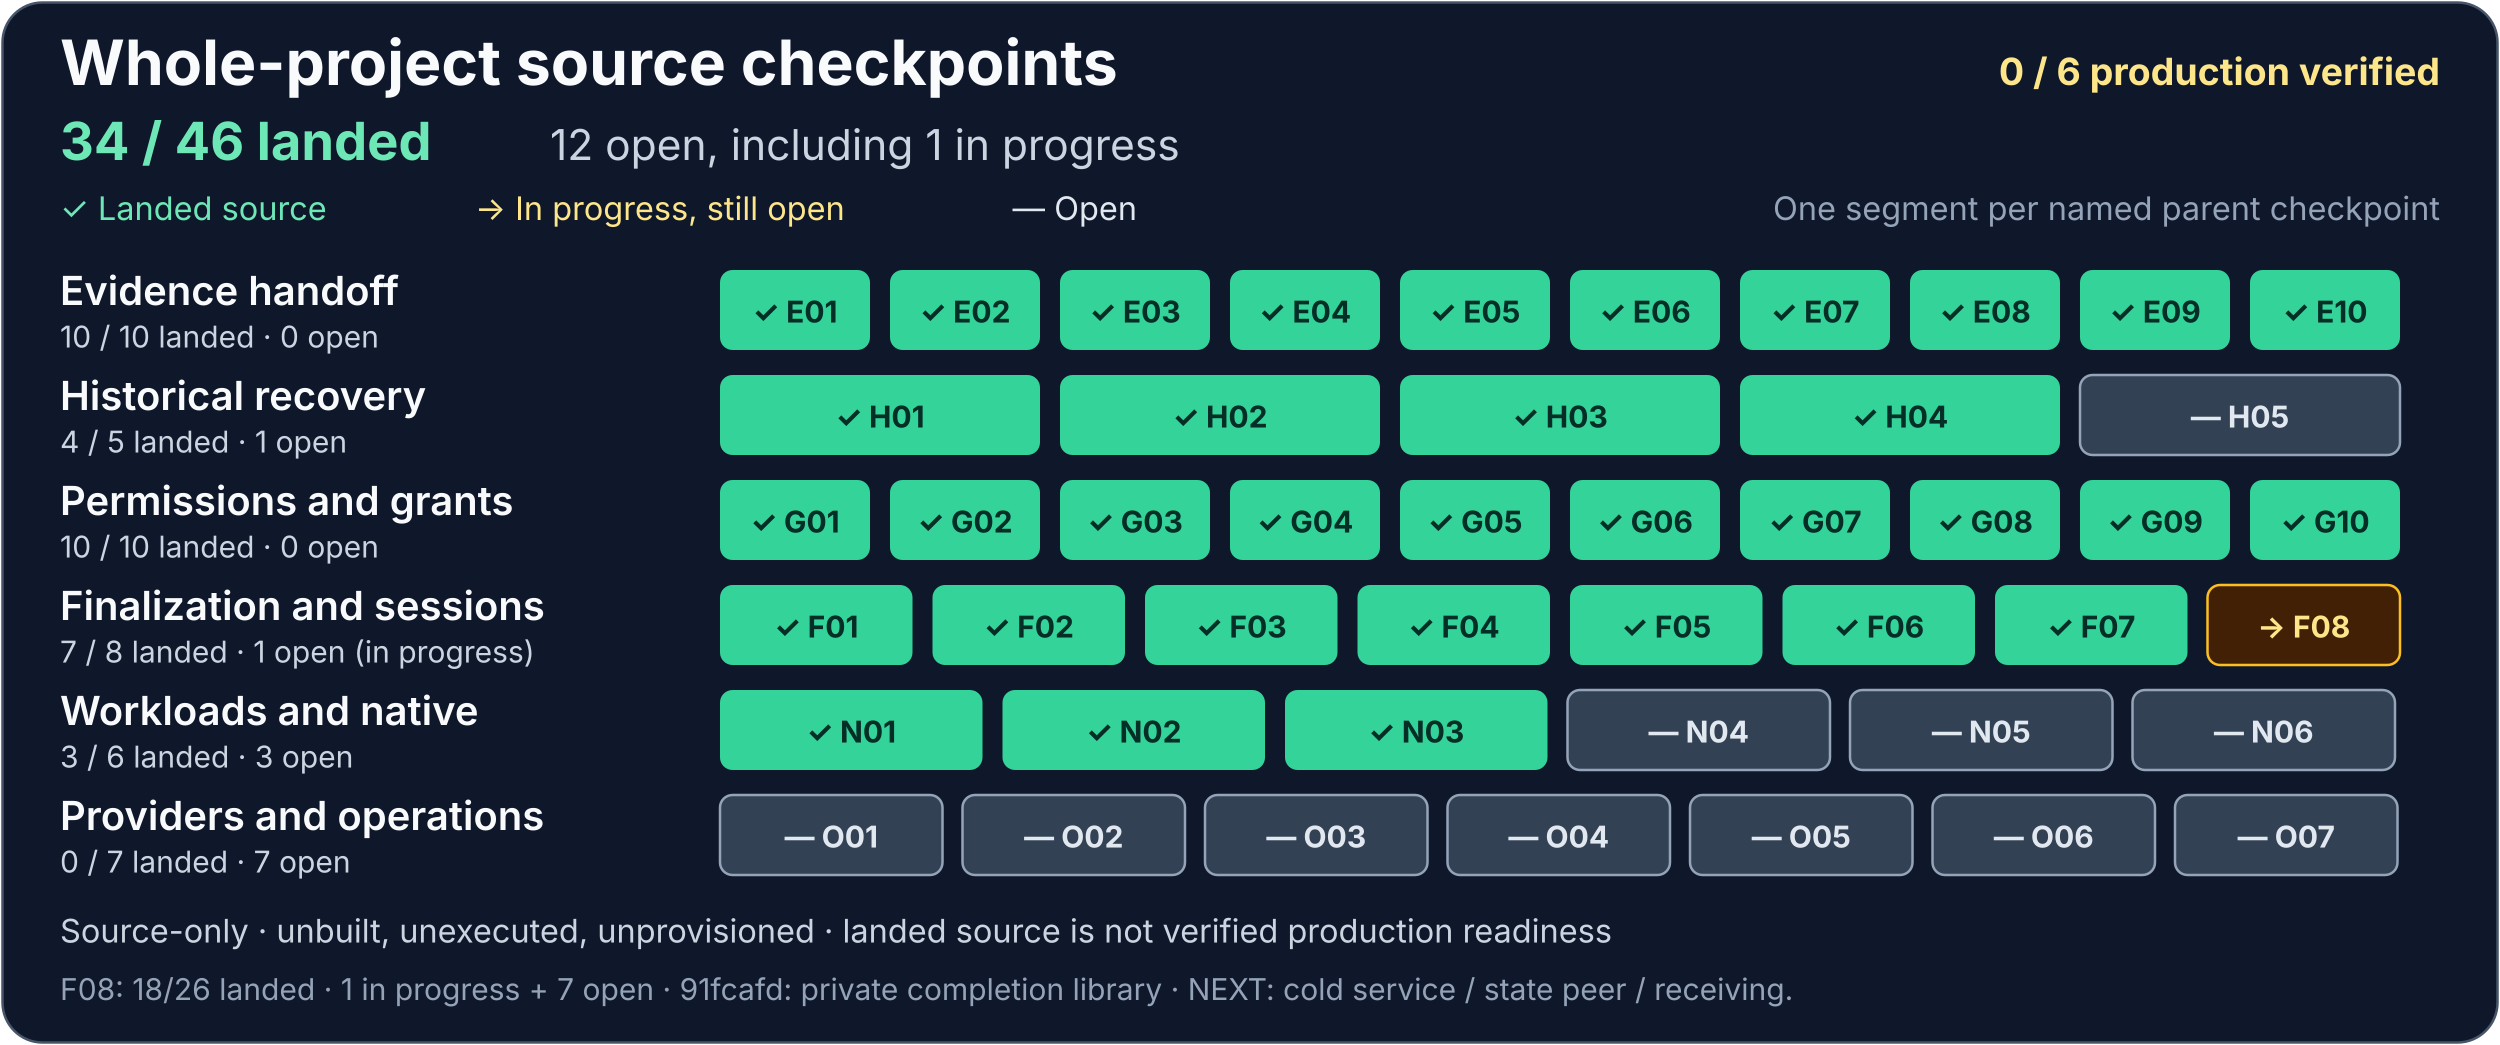
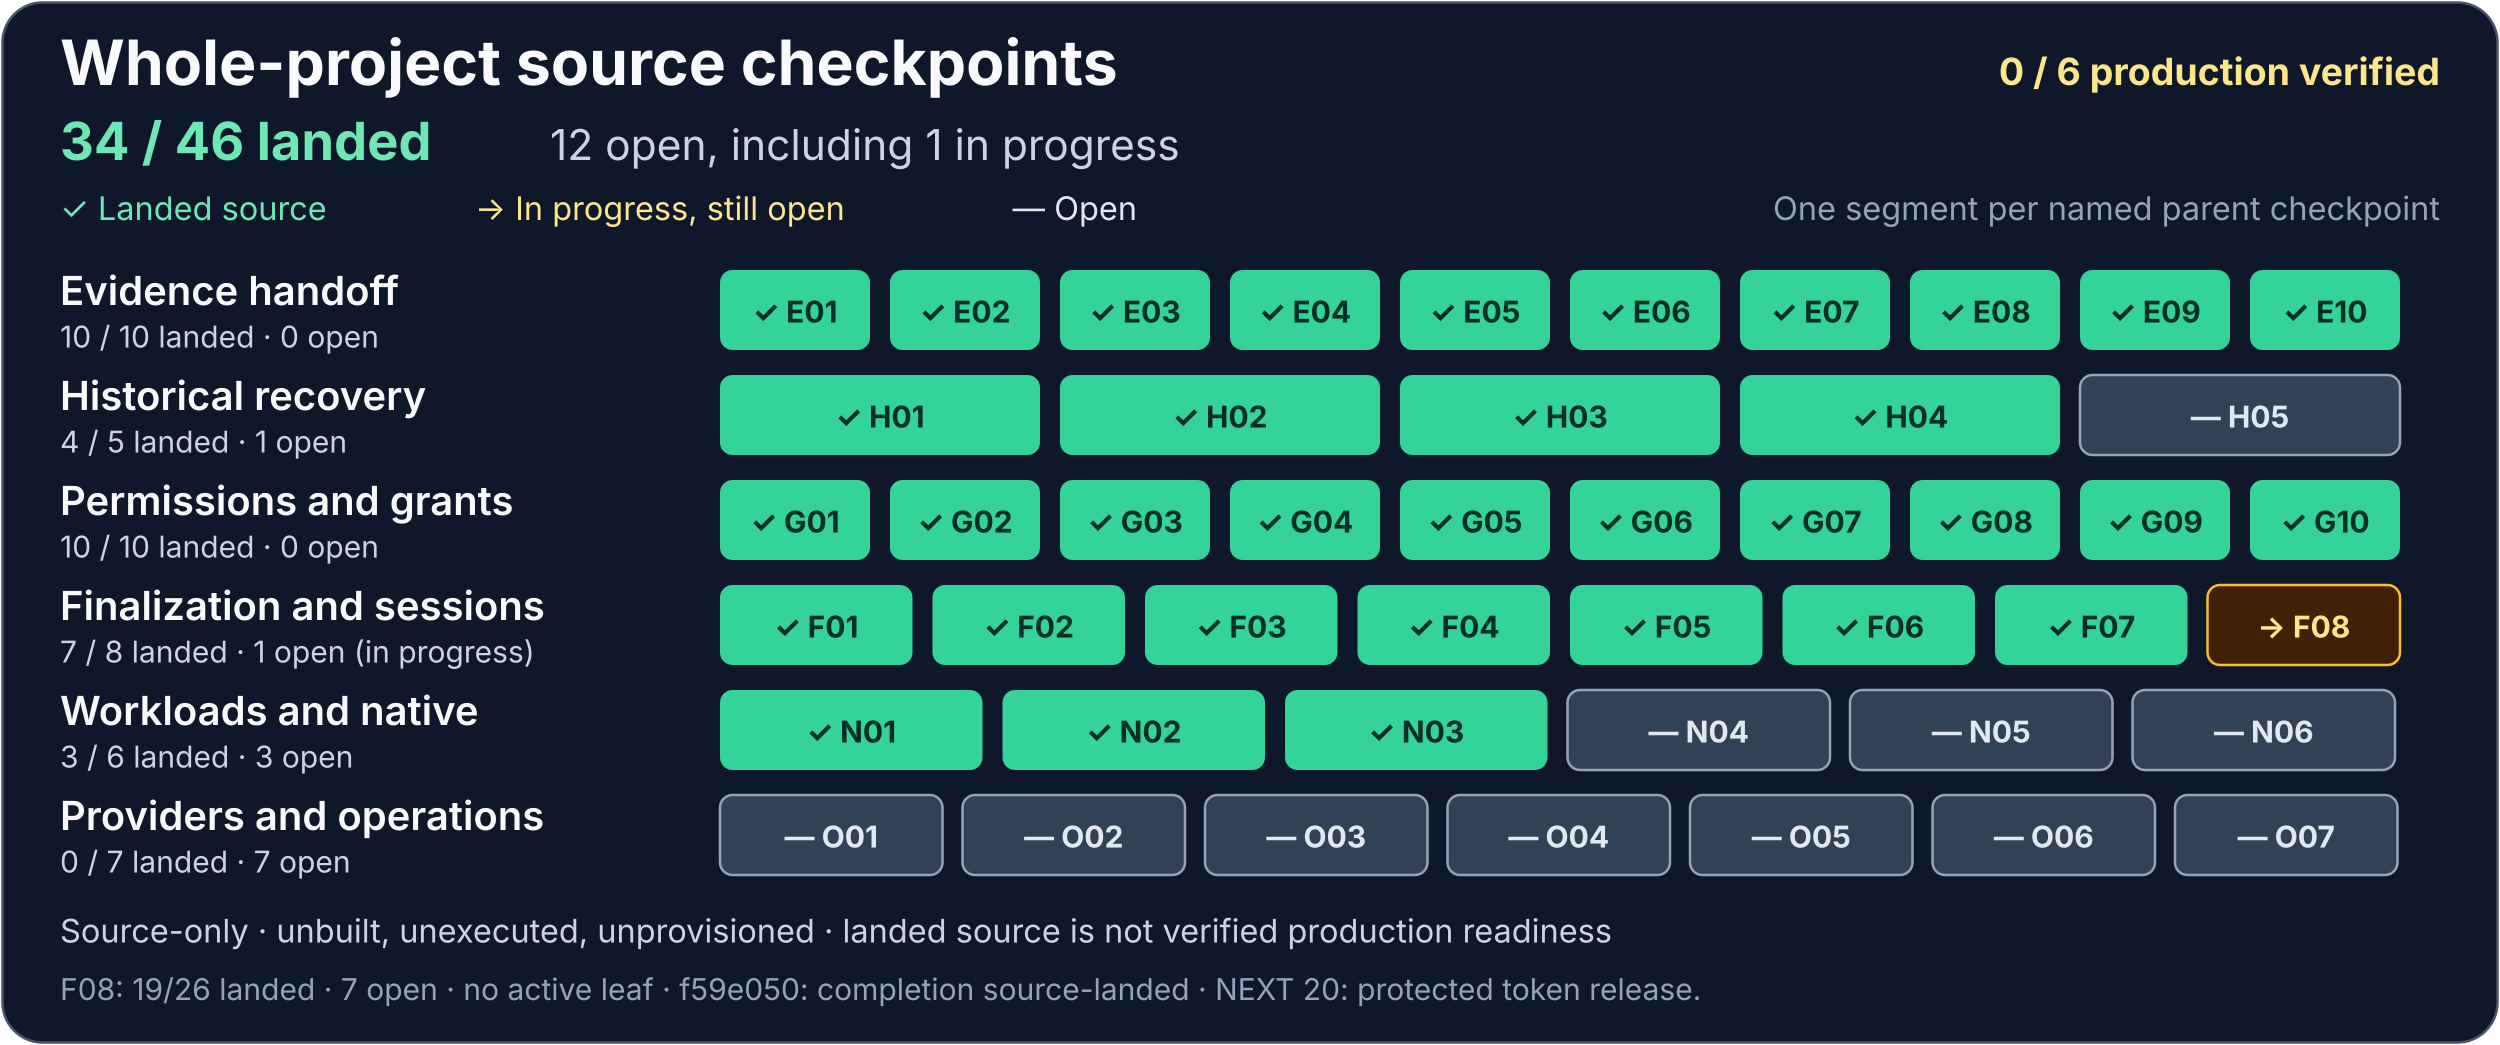
<svg xmlns="http://www.w3.org/2000/svg" width="1000" height="418" viewBox="0 0 1000 418" role="img" aria-labelledby="project-title project-description">
  <rect x="1" y="1" width="998" height="416" rx="16" fill="#0f172a" stroke="#475569" />
  <g font-family="system-ui, -apple-system, Segoe UI, sans-serif">
    <text x="24" y="34" fill="#f8fafc" font-size="25" font-weight="700">Whole-project source checkpoints</text>
    <text x="976" y="34" text-anchor="end" fill="#fde68a" font-size="15" font-weight="700">0 / 6 production verified</text>
    <text x="24" y="64" fill="#6ee7b7" font-size="21" font-weight="700">34 / 46 landed</text>
    <text x="220" y="64" fill="#cbd5e1" font-size="17">12 open, including 1 in progress</text>
    <text x="24" y="88" fill="#6ee7b7" font-size="13">✓ Landed source</text>
    <text x="190" y="88" fill="#fde68a" font-size="13">→ In progress, still open</text>
    <text x="405" y="88" fill="#e2e8f0" font-size="13">— Open</text>
    <text x="976" y="88" text-anchor="end" fill="#94a3b8" font-size="13">One segment per named parent checkpoint</text>
    <g aria-label="Evidence handoff: 10 of 10 landed, zero open">
      <text x="24" y="122" fill="#f8fafc" font-size="16" font-weight="600">Evidence handoff</text>
      <text x="24" y="139" fill="#cbd5e1" font-size="12">10 / 10 landed · 0 open</text>
      <g fill="#34d399">
        <rect x="288" y="108" width="60" height="32" rx="5" />
        <rect x="356" y="108" width="60" height="32" rx="5" />
        <rect x="424" y="108" width="60" height="32" rx="5" />
        <rect x="492" y="108" width="60" height="32" rx="5" />
        <rect x="560" y="108" width="60" height="32" rx="5" />
        <rect x="628" y="108" width="60" height="32" rx="5" />
        <rect x="696" y="108" width="60" height="32" rx="5" />
        <rect x="764" y="108" width="60" height="32" rx="5" />
        <rect x="832" y="108" width="60" height="32" rx="5" />
        <rect x="900" y="108" width="60" height="32" rx="5" />
      </g>
      <g fill="#052e26" font-size="12" font-weight="700" text-anchor="middle">
        <text x="318" y="129">✓ E01</text>
        <text x="386" y="129">✓ E02</text>
        <text x="454" y="129">✓ E03</text>
        <text x="522" y="129">✓ E04</text>
        <text x="590" y="129">✓ E05</text>
        <text x="658" y="129">✓ E06</text>
        <text x="726" y="129">✓ E07</text>
        <text x="794" y="129">✓ E08</text>
        <text x="862" y="129">✓ E09</text>
        <text x="930" y="129">✓ E10</text>
      </g>
    </g>
    <g aria-label="Historical recovery: 4 of 5 landed, one open">
      <text x="24" y="164" fill="#f8fafc" font-size="16" font-weight="600">Historical recovery</text>
      <text x="24" y="181" fill="#cbd5e1" font-size="12">4 / 5 landed · 1 open</text>
      <g fill="#34d399">
        <rect x="288" y="150" width="128" height="32" rx="5" />
        <rect x="424" y="150" width="128" height="32" rx="5" />
        <rect x="560" y="150" width="128" height="32" rx="5" />
        <rect x="696" y="150" width="128" height="32" rx="5" />
      </g>
      <rect x="832" y="150" width="128" height="32" rx="5" fill="#334155" stroke="#94a3b8" />
      <g fill="#052e26" font-size="12" font-weight="700" text-anchor="middle">
        <text x="352" y="171">✓ H01</text>
        <text x="488" y="171">✓ H02</text>
        <text x="624" y="171">✓ H03</text>
        <text x="760" y="171">✓ H04</text>
        <text x="896" y="171" fill="#e2e8f0">— H05</text>
      </g>
    </g>
    <g aria-label="Permissions and grants: 10 of 10 landed, zero open">
      <text x="24" y="206" fill="#f8fafc" font-size="16" font-weight="600">Permissions and grants</text>
      <text x="24" y="223" fill="#cbd5e1" font-size="12">10 / 10 landed · 0 open</text>
      <g fill="#34d399">
        <rect x="288" y="192" width="60" height="32" rx="5" />
        <rect x="356" y="192" width="60" height="32" rx="5" />
        <rect x="424" y="192" width="60" height="32" rx="5" />
        <rect x="492" y="192" width="60" height="32" rx="5" />
        <rect x="560" y="192" width="60" height="32" rx="5" />
        <rect x="628" y="192" width="60" height="32" rx="5" />
        <rect x="696" y="192" width="60" height="32" rx="5" />
        <rect x="764" y="192" width="60" height="32" rx="5" />
        <rect x="832" y="192" width="60" height="32" rx="5" />
        <rect x="900" y="192" width="60" height="32" rx="5" />
      </g>
      <g fill="#052e26" font-size="12" font-weight="700" text-anchor="middle">
        <text x="318" y="213">✓ G01</text>
        <text x="386" y="213">✓ G02</text>
        <text x="454" y="213">✓ G03</text>
        <text x="522" y="213">✓ G04</text>
        <text x="590" y="213">✓ G05</text>
        <text x="658" y="213">✓ G06</text>
        <text x="726" y="213">✓ G07</text>
        <text x="794" y="213">✓ G08</text>
        <text x="862" y="213">✓ G09</text>
        <text x="930" y="213">✓ G10</text>
      </g>
    </g>
    <g aria-label="Finalization and sessions: 7 of 8 landed, one open and in progress">
      <text x="24" y="248" fill="#f8fafc" font-size="16" font-weight="600">Finalization and sessions</text>
      <text x="24" y="265" fill="#cbd5e1" font-size="12">7 / 8 landed · 1 open (in progress)</text>
      <g fill="#34d399">
        <rect x="288" y="234" width="77" height="32" rx="5" />
        <rect x="373" y="234" width="77" height="32" rx="5" />
        <rect x="458" y="234" width="77" height="32" rx="5" />
        <rect x="543" y="234" width="77" height="32" rx="5" />
        <rect x="628" y="234" width="77" height="32" rx="5" />
        <rect x="713" y="234" width="77" height="32" rx="5" />
        <rect x="798" y="234" width="77" height="32" rx="5" />
      </g>
      <rect x="883" y="234" width="77" height="32" rx="5" fill="#422006" stroke="#fbbf24" />
      <g fill="#052e26" font-size="12" font-weight="700" text-anchor="middle">
        <text x="326.5" y="255">✓ F01</text>
        <text x="411.5" y="255">✓ F02</text>
        <text x="496.5" y="255">✓ F03</text>
        <text x="581.5" y="255">✓ F04</text>
        <text x="666.5" y="255">✓ F05</text>
        <text x="751.5" y="255">✓ F06</text>
        <text x="836.5" y="255">✓ F07</text>
        <text x="921.5" y="255" fill="#fde68a">→ F08</text>
      </g>
    </g>
    <g aria-label="Workloads and native: 3 of 6 landed, three open">
      <text x="24" y="290" fill="#f8fafc" font-size="16" font-weight="600">Workloads and native</text>
      <text x="24" y="307" fill="#cbd5e1" font-size="12">3 / 6 landed · 3 open</text>
      <g fill="#34d399">
        <rect x="288" y="276" width="105" height="32" rx="5" />
        <rect x="401" y="276" width="105" height="32" rx="5" />
        <rect x="514" y="276" width="105" height="32" rx="5" />
      </g>
      <g fill="#334155" stroke="#94a3b8">
        <rect x="627" y="276" width="105" height="32" rx="5" />
        <rect x="740" y="276" width="105" height="32" rx="5" />
        <rect x="853" y="276" width="105" height="32" rx="5" />
      </g>
      <g font-size="12" font-weight="700" text-anchor="middle">
        <text x="340.5" y="297" fill="#052e26">✓ N01</text>
        <text x="453.5" y="297" fill="#052e26">✓ N02</text>
        <text x="566.5" y="297" fill="#052e26">✓ N03</text>
        <text x="679.5" y="297" fill="#e2e8f0">— N04</text>
        <text x="792.5" y="297" fill="#e2e8f0">— N05</text>
        <text x="905.5" y="297" fill="#e2e8f0">— N06</text>
      </g>
    </g>
    <g aria-label="Providers and operations: zero of 7 landed, seven open">
      <text x="24" y="332" fill="#f8fafc" font-size="16" font-weight="600">Providers and operations</text>
      <text x="24" y="349" fill="#cbd5e1" font-size="12">0 / 7 landed · 7 open</text>
      <g fill="#334155" stroke="#94a3b8">
        <rect x="288" y="318" width="89" height="32" rx="5" />
        <rect x="385" y="318" width="89" height="32" rx="5" />
        <rect x="482" y="318" width="89" height="32" rx="5" />
        <rect x="579" y="318" width="89" height="32" rx="5" />
        <rect x="676" y="318" width="89" height="32" rx="5" />
        <rect x="773" y="318" width="89" height="32" rx="5" />
        <rect x="870" y="318" width="89" height="32" rx="5" />
      </g>
      <g fill="#e2e8f0" font-size="12" font-weight="700" text-anchor="middle">
        <text x="332.5" y="339">— O01</text>
        <text x="429.5" y="339">— O02</text>
        <text x="526.5" y="339">— O03</text>
        <text x="623.5" y="339">— O04</text>
        <text x="720.5" y="339">— O05</text>
        <text x="817.5" y="339">— O06</text>
        <text x="914.5" y="339">— O07</text>
      </g>
    </g>
    <text x="24" y="377" fill="#cbd5e1" font-size="13">Source-only · unbuilt, unexecuted, unprovisioned · landed source is not verified production readiness</text>
-     <text x="24" y="400" fill="#94a3b8" font-size="12">F08: 18/26 landed · 1 in progress + 7 open · 91fcafd: private completion library · NEXT: cold service / state peer / receiving.</text>
+     <text x="24" y="400" fill="#94a3b8" font-size="12">F08: 19/26 landed · 7 open · no active leaf · f59e050: completion source-landed · NEXT 20: protected token release.</text>
  </g>
</svg>
